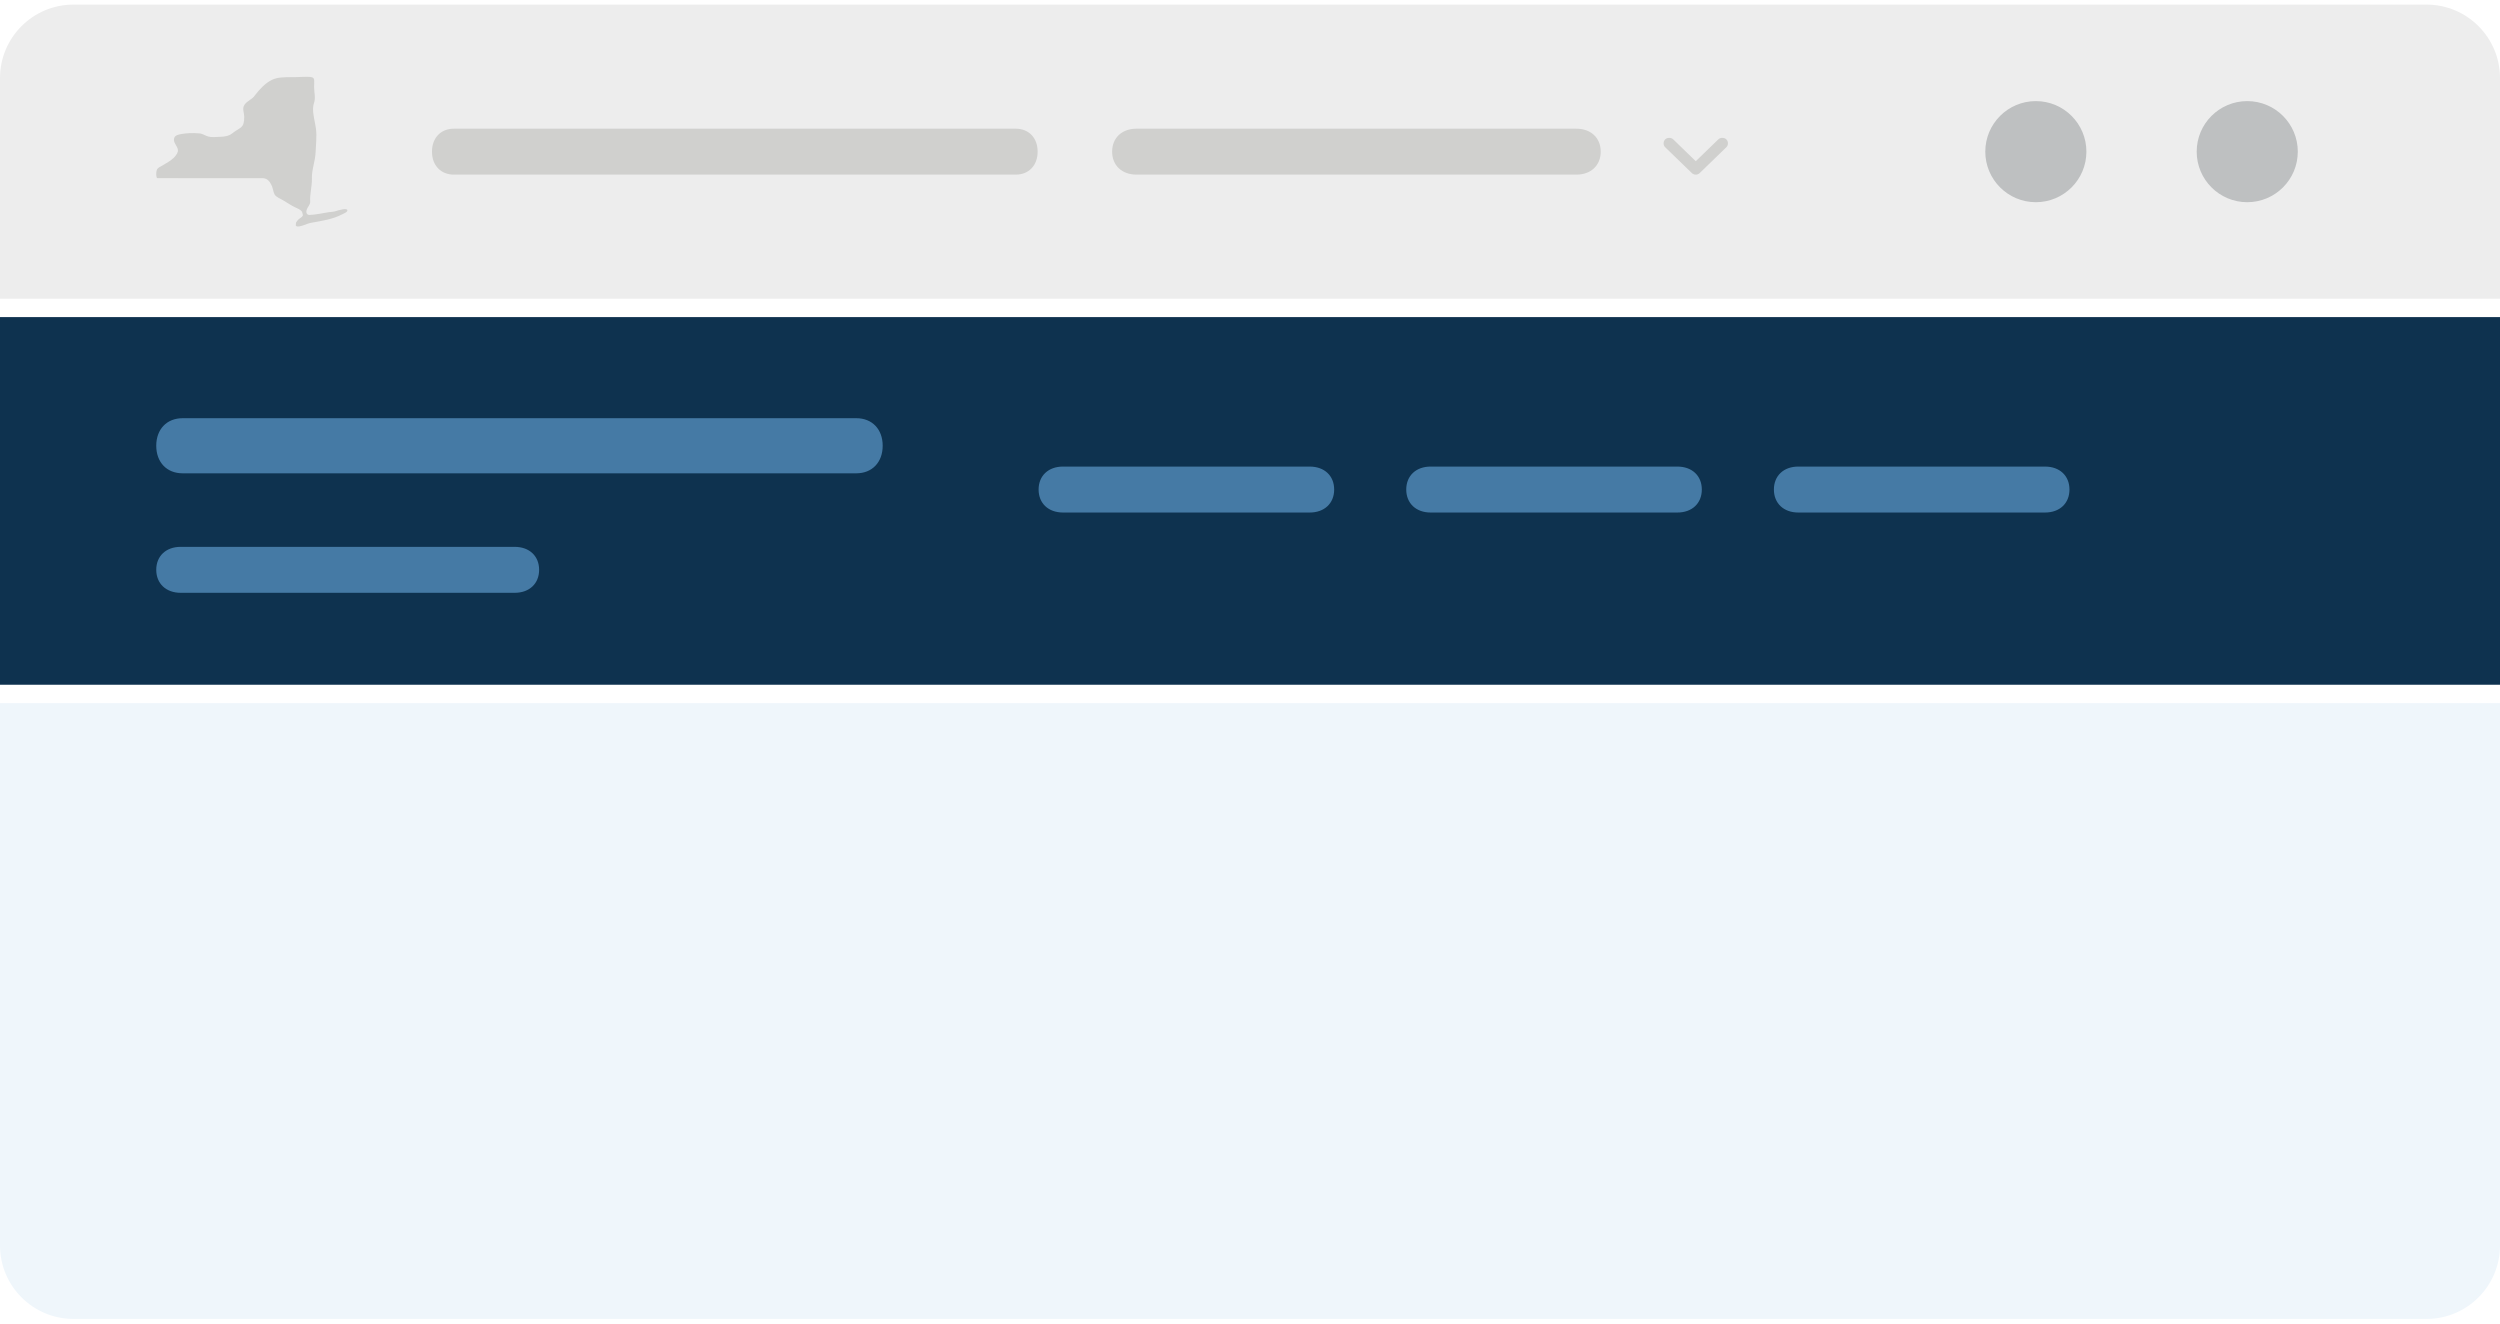
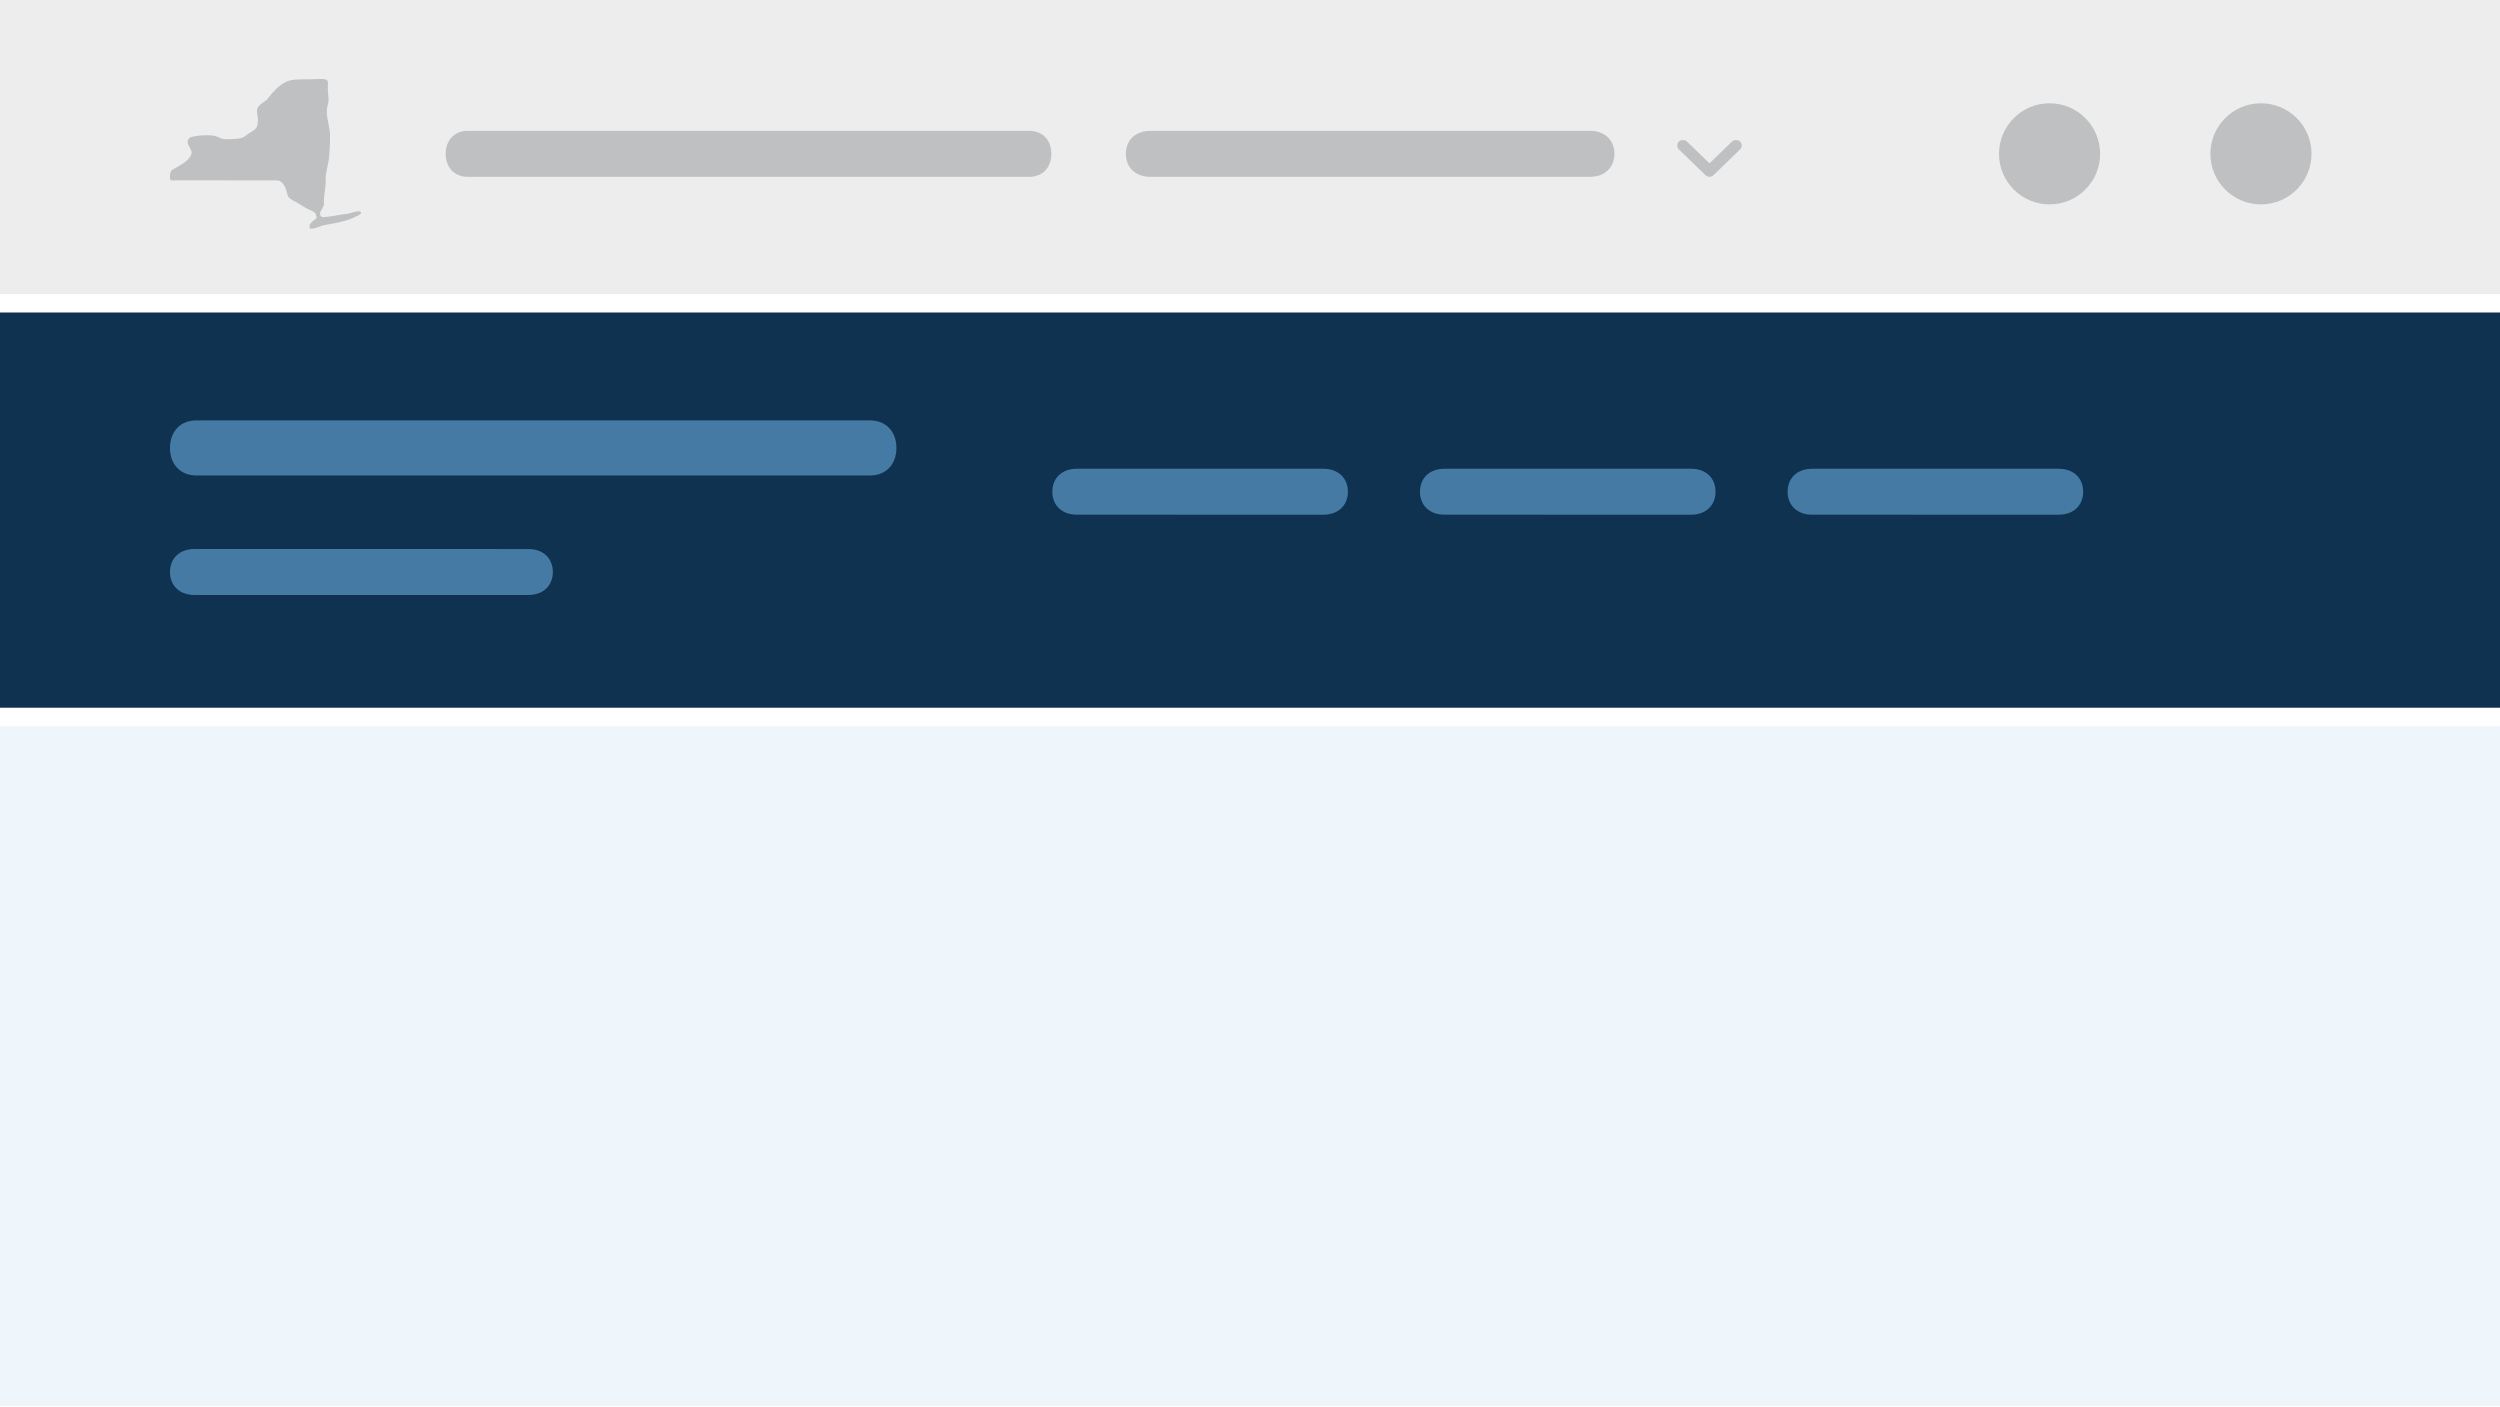
- <svg xmlns="http://www.w3.org/2000/svg" width="272" height="144" fill="none" viewBox="0 0 272 144">
-   <path fill="#eff6fb" d="M0 76.5h272v59a8 8 0 0 1-8 8H8a8 8 0 0 1-8-8z" />
-   <path fill="#ededed" d="M0 8.5a8 8 0 0 1 8-8h256a8 8 0 0 1 8 8v24H0z" />
-   <circle cx="221.5" cy="16.5" r="5.5" fill="#bec0c1" />
-   <circle cx="244.5" cy="16.5" r="5.5" fill="#bec0c1" />
-   <path fill="#d0d0ce" d="M110.5 19H49.394C47.958 19 47 18 47 16.499S47.958 14 49.394 14H110.5c1.436 0 2.394.998 2.394 2.499 0 1.5-.958 2.501-2.394 2.501m61 0-47.842-.001c-1.595 0-2.658-1-2.658-2.5S122.063 14 123.658 14l47.842.001c1.594 0 2.658.998 2.658 2.498S173.094 19 171.5 19m13-1.46 2.448-2.373a.6.6 0 0 1 .44-.167q.267 0 .439.167a.57.57 0 0 1 .173.426.57.57 0 0 1-.173.426l-2.888 2.799a.6.6 0 0 1-.439.182.6.6 0 0 1-.439-.183l-2.888-2.798a.57.57 0 0 1-.173-.426q0-.258.173-.426a.6.6 0 0 1 .439-.167q.267 0 .44.167zM22.68 14.862c-.353-.091-.67-.352-1.052-.352a7.3 7.3 0 0 0-1.948.08c-.413.09-.745.165-.758.629-.004.41.515.827.43 1.247-.187.742-1.126 1.198-1.726 1.566-.154.082-.405.204-.51.35-.173.247-.135 1 0 1.001 2.141.007 8.578.01 11.55.008.39.033.646.308.831.668.19.327.212.758.368 1.086.2.344.712.488 1.03.7.416.249.803.523 1.254.73.25.114.568.237.72.482l.087.34c-.01.158-.22.28-.332.362a1.3 1.3 0 0 0-.42.474l-.023.314c.139.22.696.006.885-.056.262-.088.527-.206.8-.254 1.164-.206 2.354-.382 3.398-.934.148-.08.483-.204.524-.366.102-.405-1.096-.018-1.241.028-.259.091-.537.085-.807.125-.598.102-1.43.273-2.02.292-.297.031-.44-.196-.371-.49.082-.367.423-.593.4-.978-.048-.785.201-1.656.187-2.449-.043-.988.371-1.929.401-2.907.027-.84.147-1.68.044-2.515-.09-.739-.372-1.618-.314-2.363.014-.182.043-.294.093-.466.207-.573.011-1.176.013-1.74.001-.708.128-1.005-.325-1.089-.453-.083-1.724.04-2.213.008-.687.02-1.387-.015-2.01.278-.775.37-1.381 1.039-1.891 1.703-.278.444-.842.583-1.126 1.015-.289.4-.052.843-.036 1.28.019 1.35-.45 1.15-1.316 1.848-.375.301-.877.36-1.34.369-.369.01-.878.07-1.235-.024" />
-   <path fill="#0e324f" d="M0 34.5h272v40H0z" />
-   <path fill="#457aa5" d="M93.165 51.497H19.872c-1.723 0-2.872-1.2-2.872-3s1.149-2.997 2.872-2.997h73.293c1.723 0 2.871 1.197 2.871 2.997s-1.148 3-2.871 3M56 64.497H19.658c-1.595 0-2.658-1.001-2.658-2.501s1.063-2.499 2.657-2.499L56 59.498c1.594 0 2.657.998 2.657 2.499 0 1.5-1.062 2.5-2.657 2.5m86.5-8.734h-26.842c-1.595 0-2.658-1.001-2.658-2.502s1.063-2.498 2.658-2.498l26.842.001c1.594 0 2.658.998 2.658 2.498s-1.064 2.501-2.658 2.501m40 0h-26.842c-1.595 0-2.658-1.001-2.658-2.502s1.063-2.498 2.658-2.498l26.842.001c1.594 0 2.658.998 2.658 2.498s-1.064 2.501-2.658 2.501m40 0h-26.842c-1.595 0-2.658-1.001-2.658-2.502s1.063-2.498 2.658-2.498l26.842.001c1.594 0 2.658.998 2.658 2.498s-1.064 2.501-2.658 2.501" />
+ <svg xmlns="http://www.w3.org/2000/svg" width="272" height="153" fill="none" viewBox="0 0 272 153">
+   <path fill="#eff6fb" d="M0 79h272v74H0z" />
+   <path fill="#ededed" d="M0 0h272v32H0z" />
+   <path fill="#0e324f" d="M0 34h272v43H0z" />
+   <circle cx="222.993" cy="16.737" r="5.5" fill="#bec0c1" />
+   <circle cx="245.993" cy="16.737" r="5.5" fill="#bec0c1" />
+   <path fill="#bec0c1" d="M111.993 19.237H50.887c-1.436 0-2.394-1-2.394-2.502 0-1.5.958-2.498 2.394-2.498h61.106c1.437 0 2.394.998 2.394 2.498s-.957 2.502-2.394 2.502M172.993 19.237l-47.842-.001c-1.595 0-2.658-1-2.658-2.501s1.063-2.498 2.658-2.498h47.842c1.595 0 2.658.998 2.658 2.499 0 1.5-1.063 2.5-2.658 2.5M185.993 17.777l2.449-2.373a.6.6 0 0 1 .439-.167q.267 0 .44.167a.57.57 0 0 1 .172.426.57.57 0 0 1-.172.426l-2.888 2.798a.61.61 0 0 1-.44.183.6.6 0 0 1-.439-.183l-2.888-2.798a.57.57 0 0 1-.173-.426q0-.259.173-.426a.6.6 0 0 1 .439-.167q.267 0 .44.167zM24.174 15.099c-.354-.092-.67-.352-1.053-.352a7.3 7.3 0 0 0-1.948.079c-.413.09-.745.165-.757.63-.005.41.514.827.429 1.247-.186.742-1.126 1.198-1.726 1.566-.154.082-.405.203-.51.35-.173.246-.135 1 0 1 2.141.007 8.578.01 11.551.009.39.033.646.308.83.668.19.326.212.757.368 1.085.2.345.712.488 1.03.701.416.248.803.523 1.254.73.25.113.569.236.72.481l.087.341c-.01.158-.22.28-.332.362a1.3 1.3 0 0 0-.42.473l-.023.314c.139.221.696.007.885-.055.262-.088.528-.207.8-.254 1.164-.207 2.354-.382 3.398-.935.148-.079.483-.203.524-.366.102-.404-1.096-.017-1.24.029-.26.091-.538.085-.807.124-.599.103-1.43.273-2.021.292-.297.032-.44-.195-.371-.489.082-.368.423-.594.4-.979-.048-.784.201-1.656.187-2.448-.043-.988.371-1.929.401-2.908.027-.84.147-1.68.044-2.514-.09-.74-.372-1.618-.314-2.363.014-.182.043-.294.093-.466.207-.573.011-1.176.013-1.741.002-.708.128-1.004-.325-1.088s-1.724.04-2.213.008c-.687.019-1.386-.016-2.01.278-.775.37-1.381 1.038-1.891 1.703-.278.444-.841.582-1.125 1.015-.29.4-.053.843-.037 1.28.02 1.35-.45 1.15-1.316 1.847-.374.302-.876.36-1.34.37-.368.009-.878.069-1.235-.024" />
+   <path fill="#457aa5" d="M94.658 51.734H21.365c-1.723 0-2.872-1.2-2.872-3s1.149-2.997 2.872-2.997h73.293c1.723 0 2.872 1.197 2.872 2.997s-1.149 3-2.872 3M57.493 64.734l-36.342-.001c-1.595 0-2.658-1-2.658-2.5s1.063-2.5 2.658-2.5l36.342.002c1.595 0 2.658.998 2.658 2.498s-1.063 2.5-2.658 2.5M143.993 56l-26.842-.001c-1.595 0-2.658-1-2.658-2.5S115.556 51 117.151 51l26.842.001c1.595 0 2.658.998 2.658 2.498S145.588 56 143.993 56M183.993 56l-26.842-.001c-1.595 0-2.658-1-2.658-2.5S155.556 51 157.151 51l26.842.001c1.595 0 2.658.998 2.658 2.498S185.588 56 183.993 56M223.993 56l-26.842-.001c-1.595 0-2.658-1-2.658-2.5S195.556 51 197.151 51l26.842.001c1.595 0 2.658.998 2.658 2.498S225.588 56 223.993 56" />
</svg>
